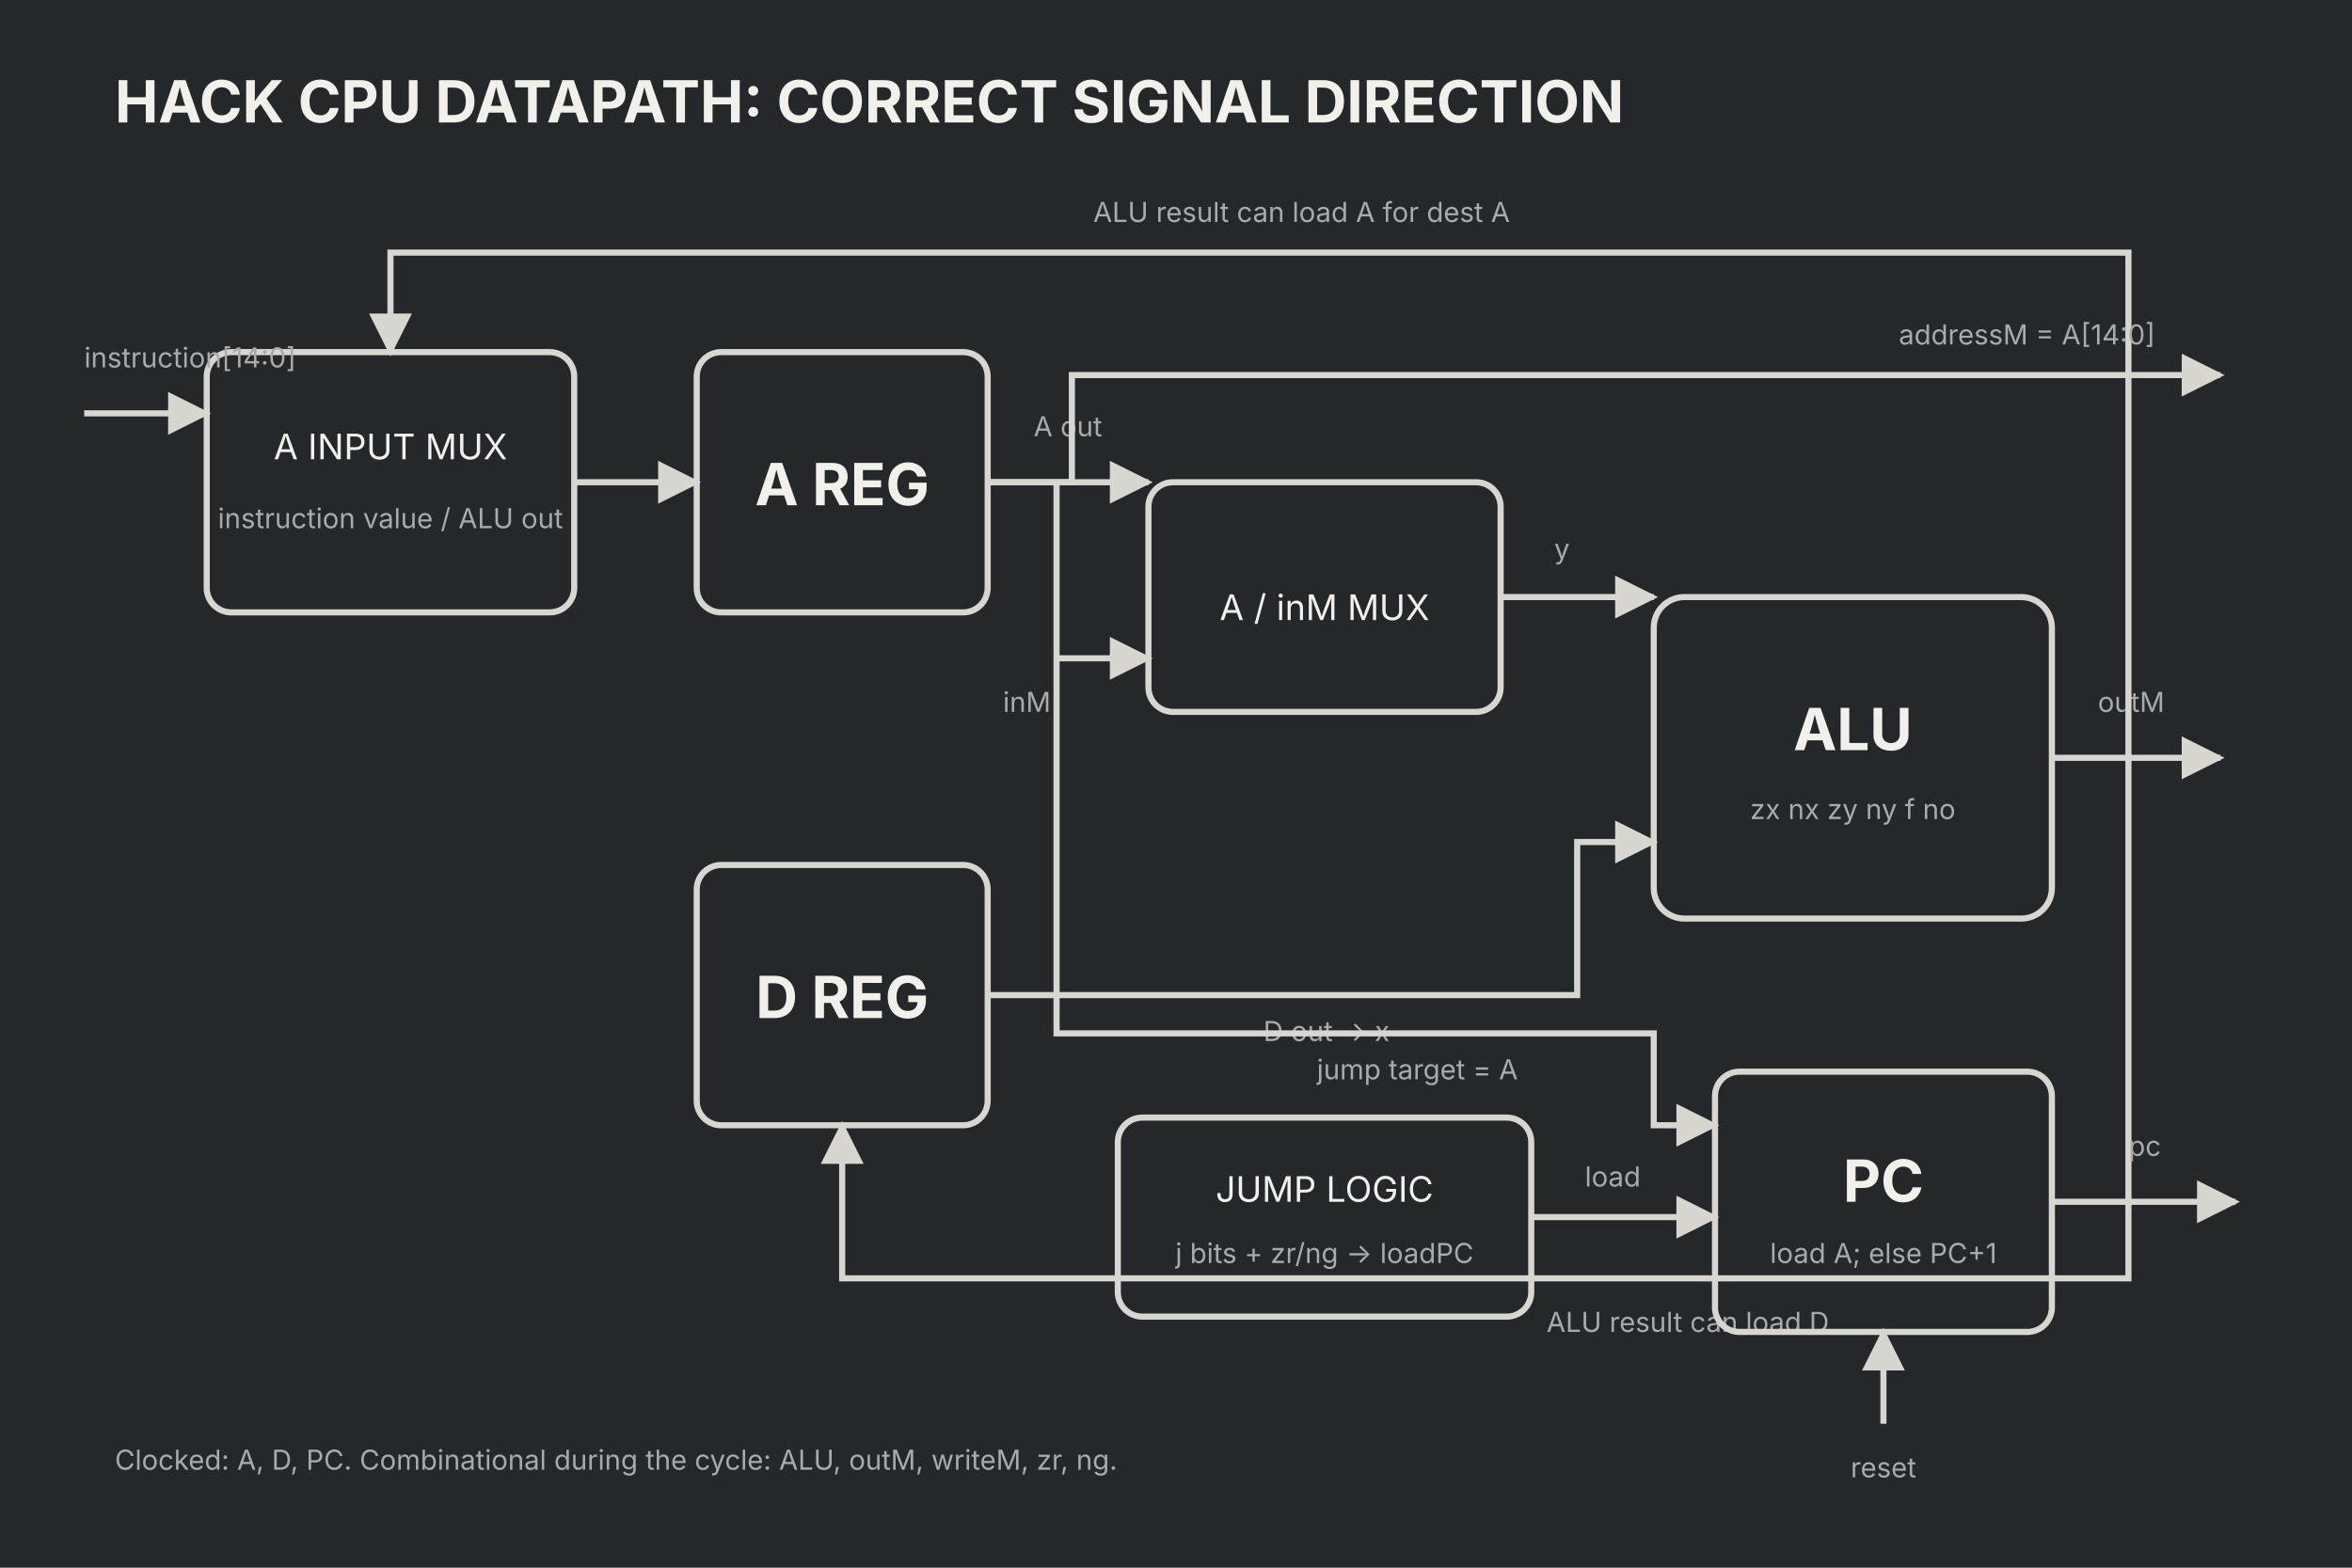
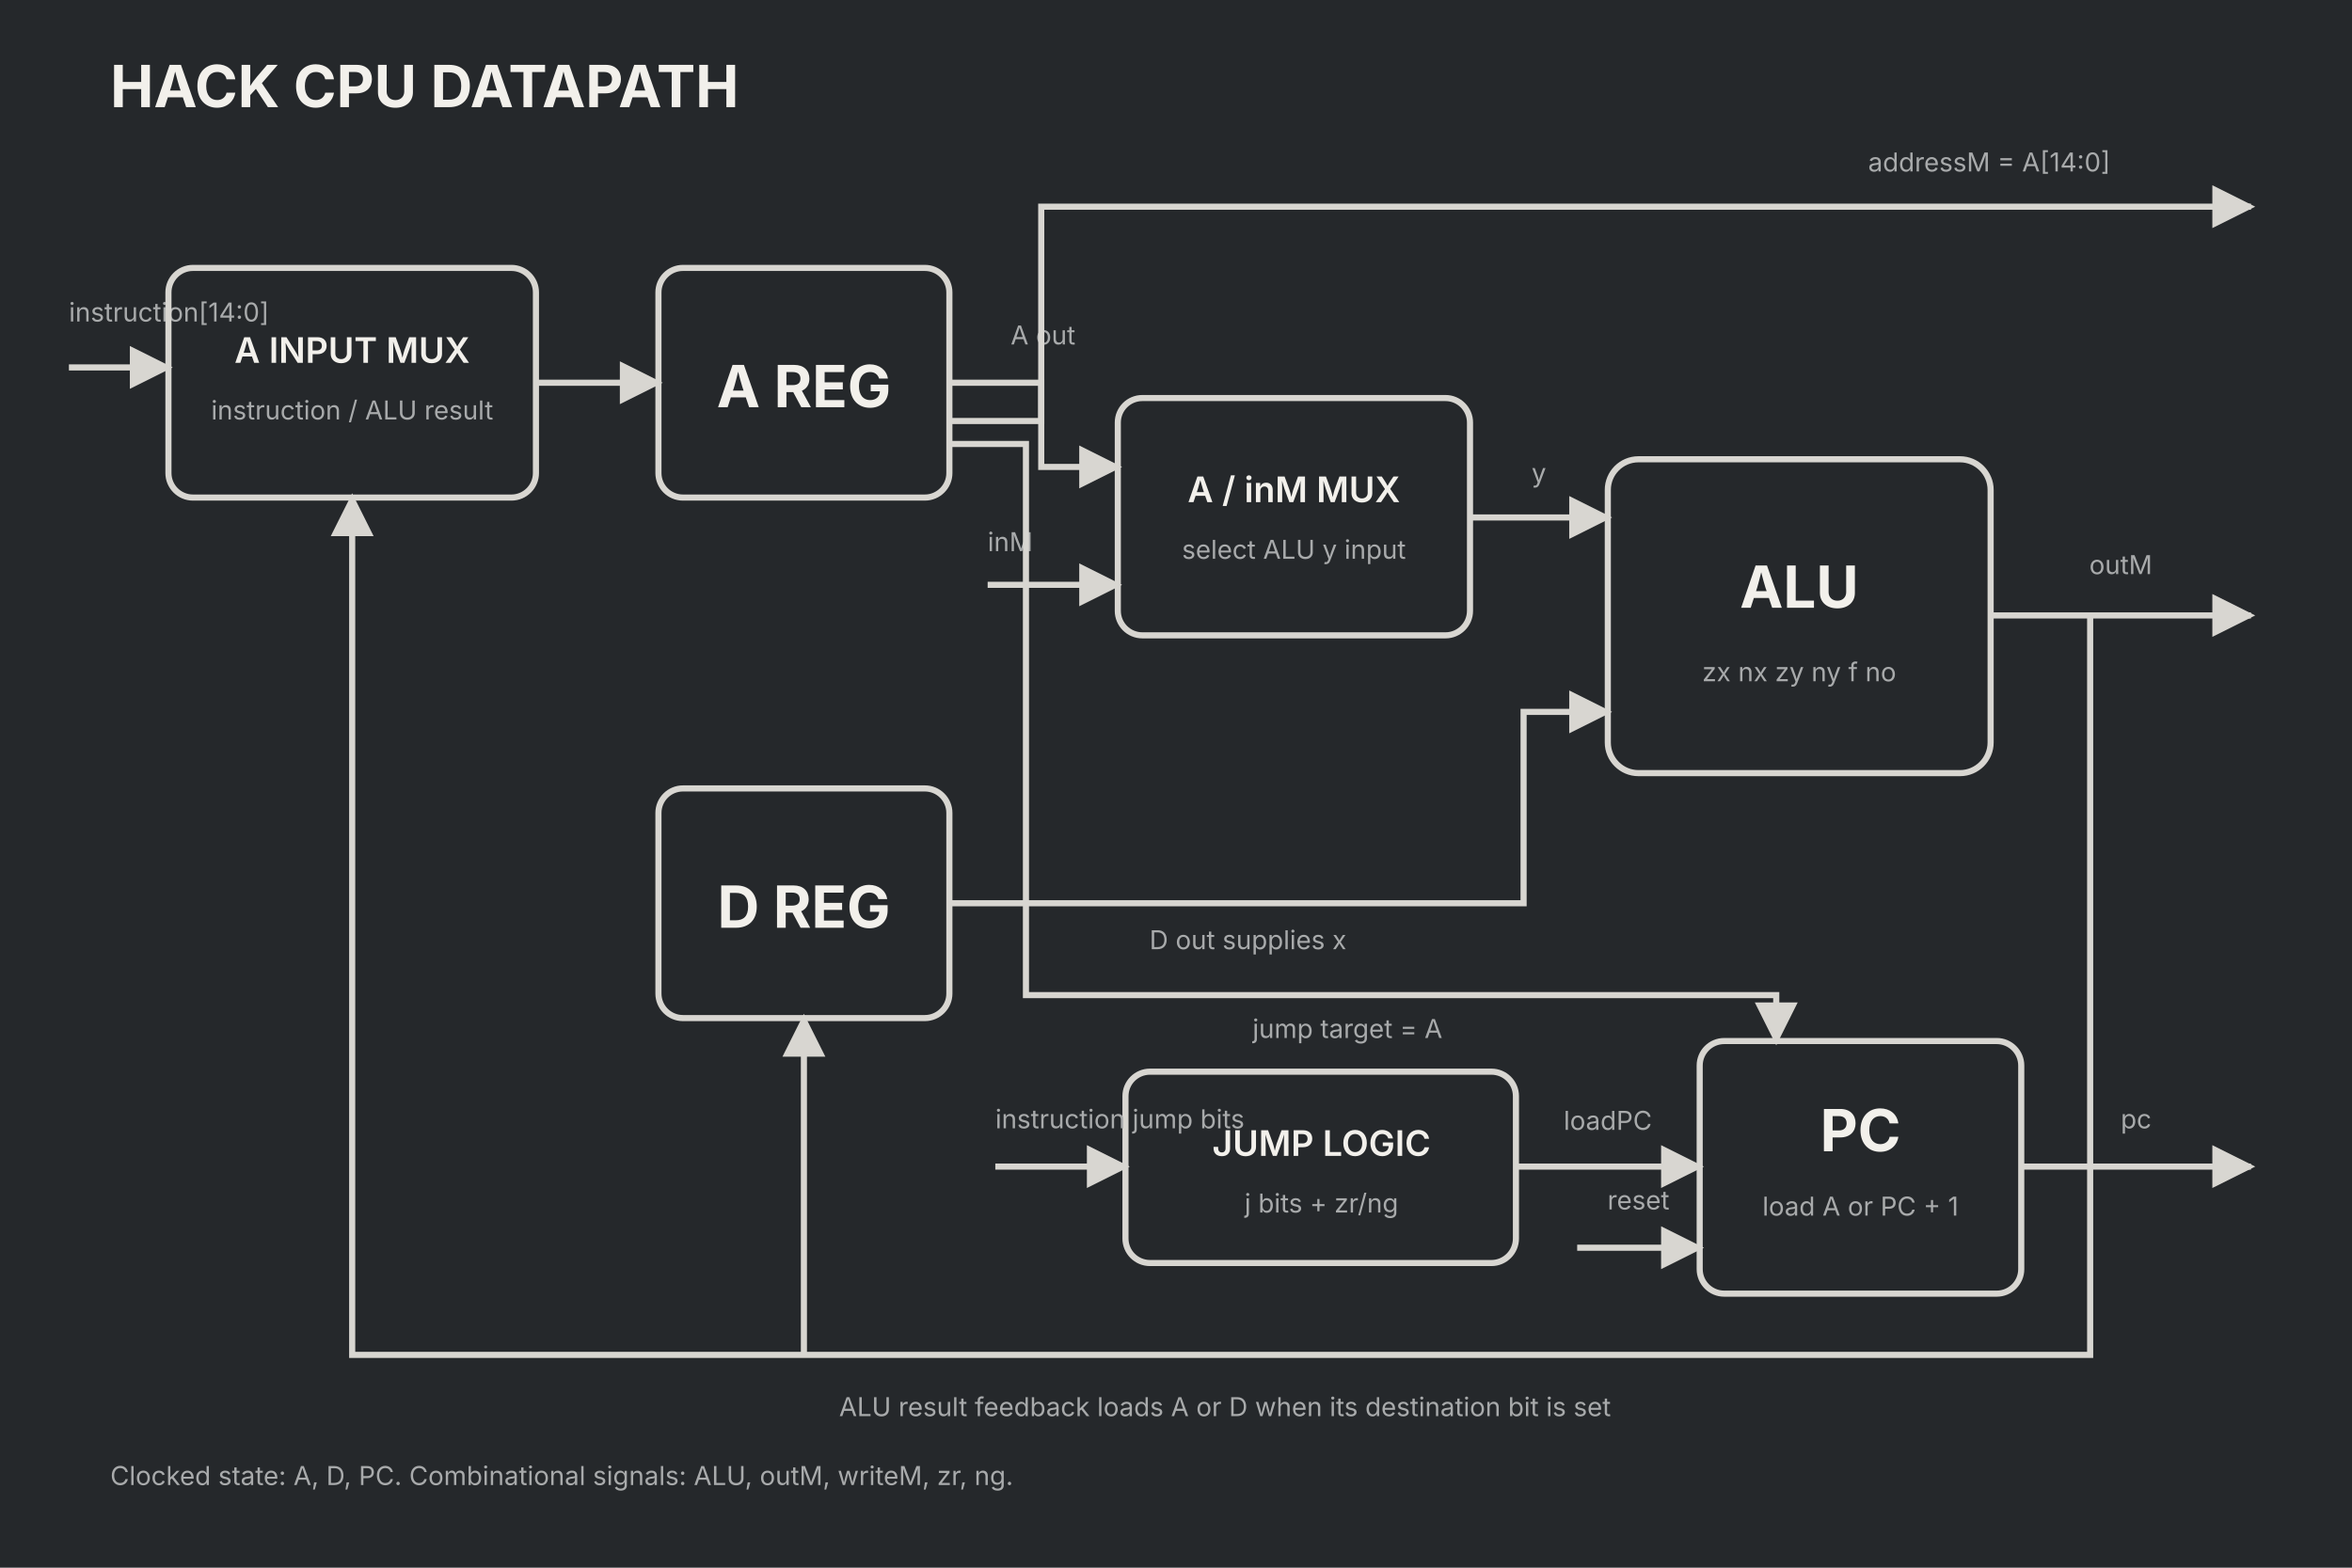
<svg xmlns="http://www.w3.org/2000/svg" viewBox="0 0 1536 1024" role="img" aria-labelledby="title desc">
  <defs>
-     <marker id="a" viewBox="0 0 10 10" refX="9" refY="5" markerWidth="7" markerHeight="7" orient="auto">
+     <marker id="arrow" viewBox="0 0 10 10" refX="9" refY="5" markerWidth="7" markerHeight="7" orient="auto">
      <path d="M0 0 10 5 0 10z" fill="#D8D6D1" />
    </marker>
-     <style>text{font-family:Inter,Arial,sans-serif;fill:#F2F0EB}.h{font-size:38px;font-weight:700}.l{font-size:23px}.s{font-size:18px;fill:#A8AAAB}.box{fill:none;stroke:#D8D6D1;stroke-width:4}.line{fill:none;stroke:#D8D6D1;stroke-width:4;marker-end:url(#a)}</style>
+     <style>
+       text{font-family:Inter,Arial,sans-serif;fill:#F2F0EB}
+       .h{font-size:38px;font-weight:700}
+       .l{font-size:23px;font-weight:600}
+       .s{font-size:17px;fill:#A8AAAB}
+       .box{fill:none;stroke:#D8D6D1;stroke-width:4}
+       .line{fill:none;stroke:#D8D6D1;stroke-width:4;marker-end:url(#arrow)}
+     </style>
  </defs>
  <rect width="1536" height="1024" fill="#25282B" />
-   <text x="75" y="80" class="h">HACK CPU DATAPATH: CORRECT SIGNAL DIRECTION</text>
-   <rect x="135" y="230" width="240" height="170" rx="16" class="box" />
-   <text x="255" y="300" text-anchor="middle" class="l">A INPUT MUX</text>
-   <text x="255" y="345" text-anchor="middle" class="s">instruction value / ALU out</text>
-   <rect x="455" y="230" width="190" height="170" rx="16" class="box" />
-   <text x="550" y="330" text-anchor="middle" class="h">A REG</text>
-   <rect x="455" y="565" width="190" height="170" rx="16" class="box" />
-   <text x="550" y="665" text-anchor="middle" class="h">D REG</text>
-   <rect x="750" y="315" width="230" height="150" rx="16" class="box" />
-   <text x="865" y="405" text-anchor="middle" class="l">A / inM MUX</text>
-   <rect x="1080" y="390" width="260" height="210" rx="20" class="box" />
-   <text x="1210" y="490" text-anchor="middle" class="h">ALU</text>
-   <text x="1210" y="535" text-anchor="middle" class="s">zx nx zy ny f no</text>
-   <path d="M55 270H135" class="line" />
-   <text x="55" y="240" class="s">instruction[14:0]</text>
-   <path d="M375 315H455" class="line" />
-   <path d="M645 315H750" class="line" />
-   <text x="675" y="285" class="s">A out</text>
-   <path d="M690 430H750" class="line" />
-   <text x="655" y="465" class="s">inM</text>
-   <path d="M980 390H1080" class="line" />
-   <text x="1015" y="365" class="s">y</text>
-   <path d="M645 650H1030V550H1080" class="line" />
-   <text x="825" y="680" class="s">D out → x</text>
-   <path d="M1340 495H1450" class="line" />
-   <text x="1370" y="465" class="s">outM</text>
-   <path d="M1390 495V835H550V735" class="line" />
-   <text x="1010" y="870" class="s">ALU result can load D</text>
-   <path d="M1390 495V165H255V230" class="line" />
-   <text x="850" y="145" text-anchor="middle" class="s">ALU result can load A for dest A</text>
-   <path d="M645 315H700V245H1450" class="line" />
-   <text x="1240" y="225" class="s">addressM = A[14:0]</text>
-   <rect x="730" y="730" width="270" height="130" rx="16" class="box" />
-   <text x="865" y="785" text-anchor="middle" class="l">JUMP LOGIC</text>
-   <text x="865" y="825" text-anchor="middle" class="s">j bits + zr/ng → loadPC</text>
-   <rect x="1120" y="700" width="220" height="170" rx="16" class="box" />
-   <text x="1230" y="785" text-anchor="middle" class="h">PC</text>
-   <text x="1230" y="825" text-anchor="middle" class="s">load A; else PC+1</text>
-   <path d="M1000 795H1120" class="line" />
-   <text x="1035" y="775" class="s">load</text>
-   <path d="M690 315V675H1080V735H1120" class="line" />
-   <text x="860" y="705" class="s">jump target = A</text>
-   <path d="M1340 785H1460" class="line" />
-   <text x="1390" y="755" class="s">pc</text>
-   <path d="M1230 930V870" class="line" />
-   <text x="1230" y="965" text-anchor="middle" class="s">reset</text>
-   <text x="75" y="960" class="s">Clocked: A, D, PC. Combinational during the cycle: ALU, outM, writeM, zr, ng.</text>
+   <text x="72" y="70" class="h">HACK CPU DATAPATH</text>
+   <text x="45" y="210" class="s">instruction[14:0]</text>
+   <path d="M45 240H110" class="line" />
+   <rect x="110" y="175" width="240" height="150" rx="16" class="box" />
+   <text x="230" y="237" text-anchor="middle" class="l">A INPUT MUX</text>
+   <text x="230" y="274" text-anchor="middle" class="s">instruction / ALU result</text>
+   <path d="M350 250H430" class="line" />
+   <rect x="430" y="175" width="190" height="150" rx="16" class="box" />
+   <text x="525" y="266" text-anchor="middle" class="h">A REG</text>
+   <rect x="430" y="515" width="190" height="150" rx="16" class="box" />
+   <text x="525" y="606" text-anchor="middle" class="h">D REG</text>
+   <rect x="730" y="260" width="230" height="155" rx="16" class="box" />
+   <text x="845" y="328" text-anchor="middle" class="l">A / inM MUX</text>
+   <text x="845" y="365" text-anchor="middle" class="s">select ALU y input</text>
+   <rect x="1050" y="300" width="250" height="205" rx="20" class="box" />
+   <text x="1175" y="397" text-anchor="middle" class="h">ALU</text>
+   <text x="1175" y="445" text-anchor="middle" class="s">zx nx zy ny f no</text>
+   <path d="M620 250H680V305H730" class="line" />
+   <text x="660" y="225" class="s">A out</text>
+   <path d="M645 382H730" class="line" />
+   <text x="645" y="360" class="s">inM</text>
+   <path d="M960 338H1050" class="line" />
+   <text x="1005" y="315" text-anchor="middle" class="s">y</text>
+   <path d="M620 590H995V465H1050" class="line" />
+   <text x="815" y="620" text-anchor="middle" class="s">D out supplies x</text>
+   <path d="M1300 402H1470" class="line" />
+   <text x="1385" y="375" text-anchor="middle" class="s">outM</text>
+   <path d="M620 275H680V135H1470" class="line" />
+   <text x="1220" y="112" class="s">addressM = A[14:0]</text>
+   <path d="M1365 402V885H230V325" class="line" />
+   <path d="M525 885V665" class="line" />
+   <text x="800" y="925" text-anchor="middle" class="s">ALU result feedback loads A or D when its destination bit is set</text>
+   <rect x="735" y="700" width="255" height="125" rx="16" class="box" />
+   <text x="863" y="755" text-anchor="middle" class="l">JUMP LOGIC</text>
+   <text x="863" y="792" text-anchor="middle" class="s">j bits + zr/ng</text>
+   <path d="M650 762H735" class="line" />
+   <text x="650" y="737" class="s">instruction jump bits</text>
+   <rect x="1110" y="680" width="210" height="165" rx="16" class="box" />
+   <text x="1215" y="752" text-anchor="middle" class="h">PC</text>
+   <text x="1215" y="794" text-anchor="middle" class="s">load A or PC + 1</text>
+   <path d="M990 762H1110" class="line" />
+   <text x="1050" y="738" text-anchor="middle" class="s">loadPC</text>
+   <path d="M620 290H670V650H1160V680" class="line" />
+   <text x="880" y="678" text-anchor="middle" class="s">jump target = A</text>
+   <path d="M1320 762H1470" class="line" />
+   <text x="1395" y="737" text-anchor="middle" class="s">pc</text>
+   <path d="M1030 815H1110" class="line" />
+   <text x="1070" y="790" text-anchor="middle" class="s">reset</text>
+   <text x="72" y="970" class="s">Clocked state: A, D, PC. Combinational signals: ALU, outM, writeM, zr, ng.</text>
</svg>
